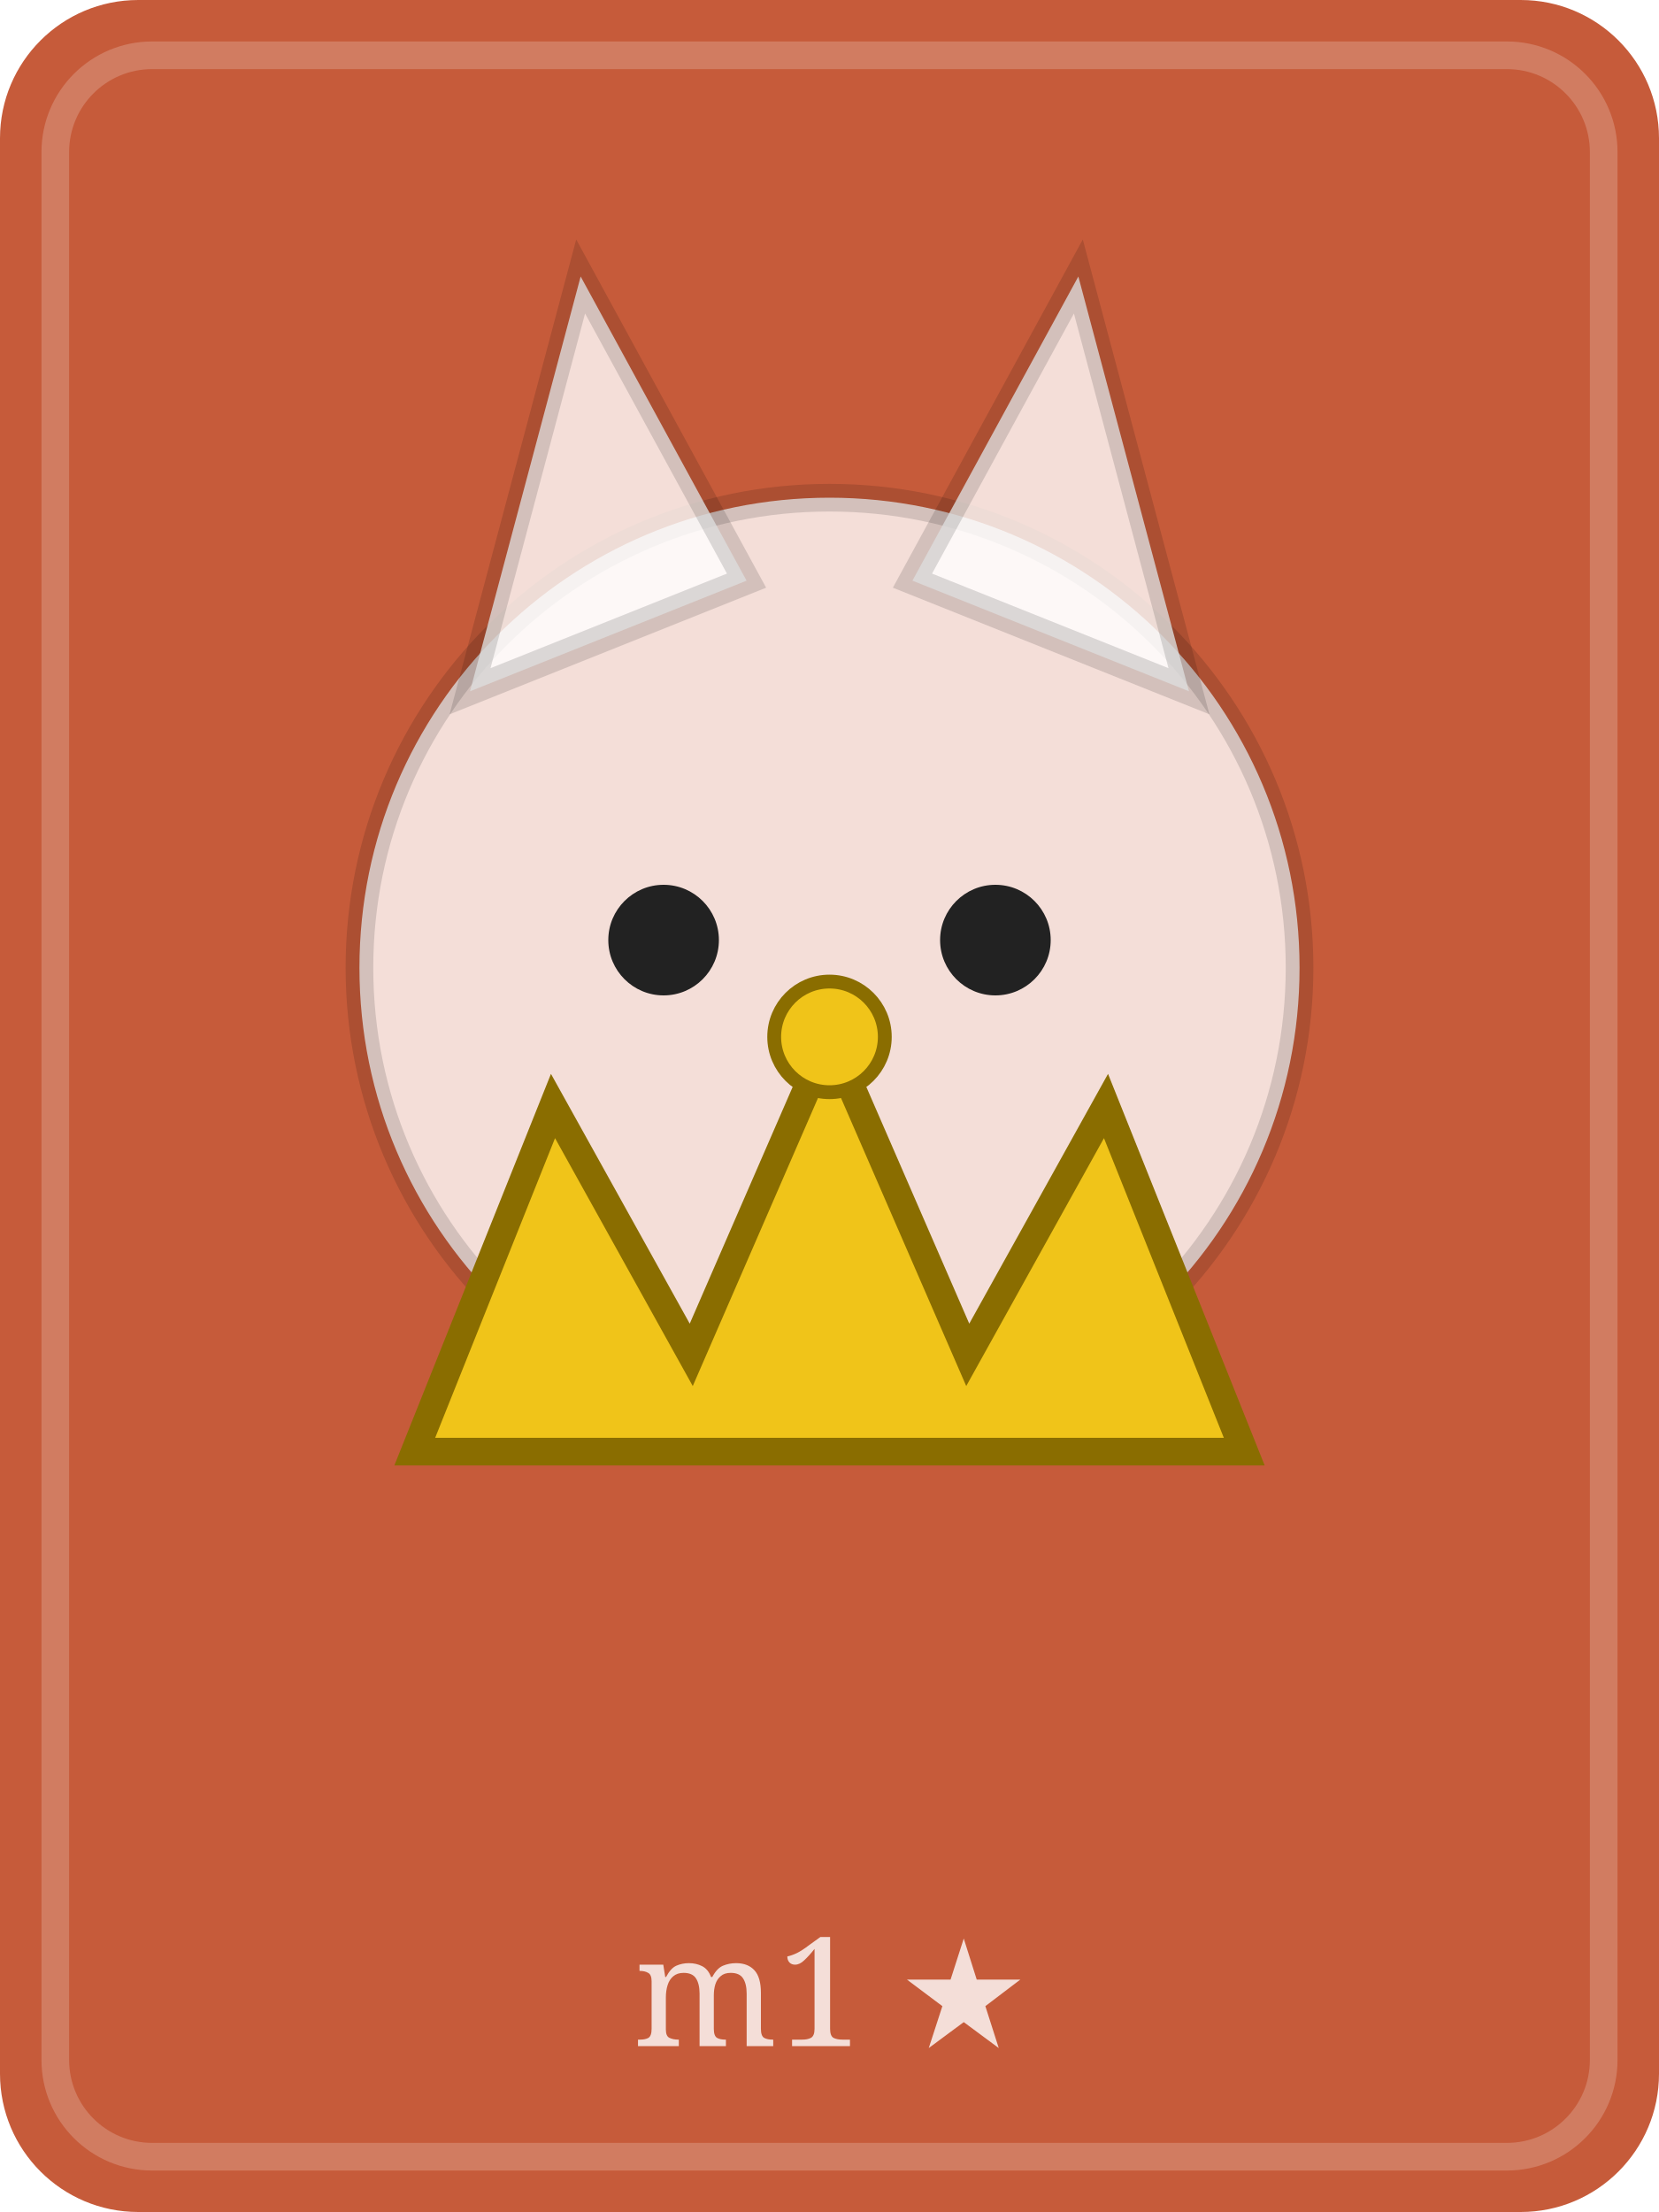
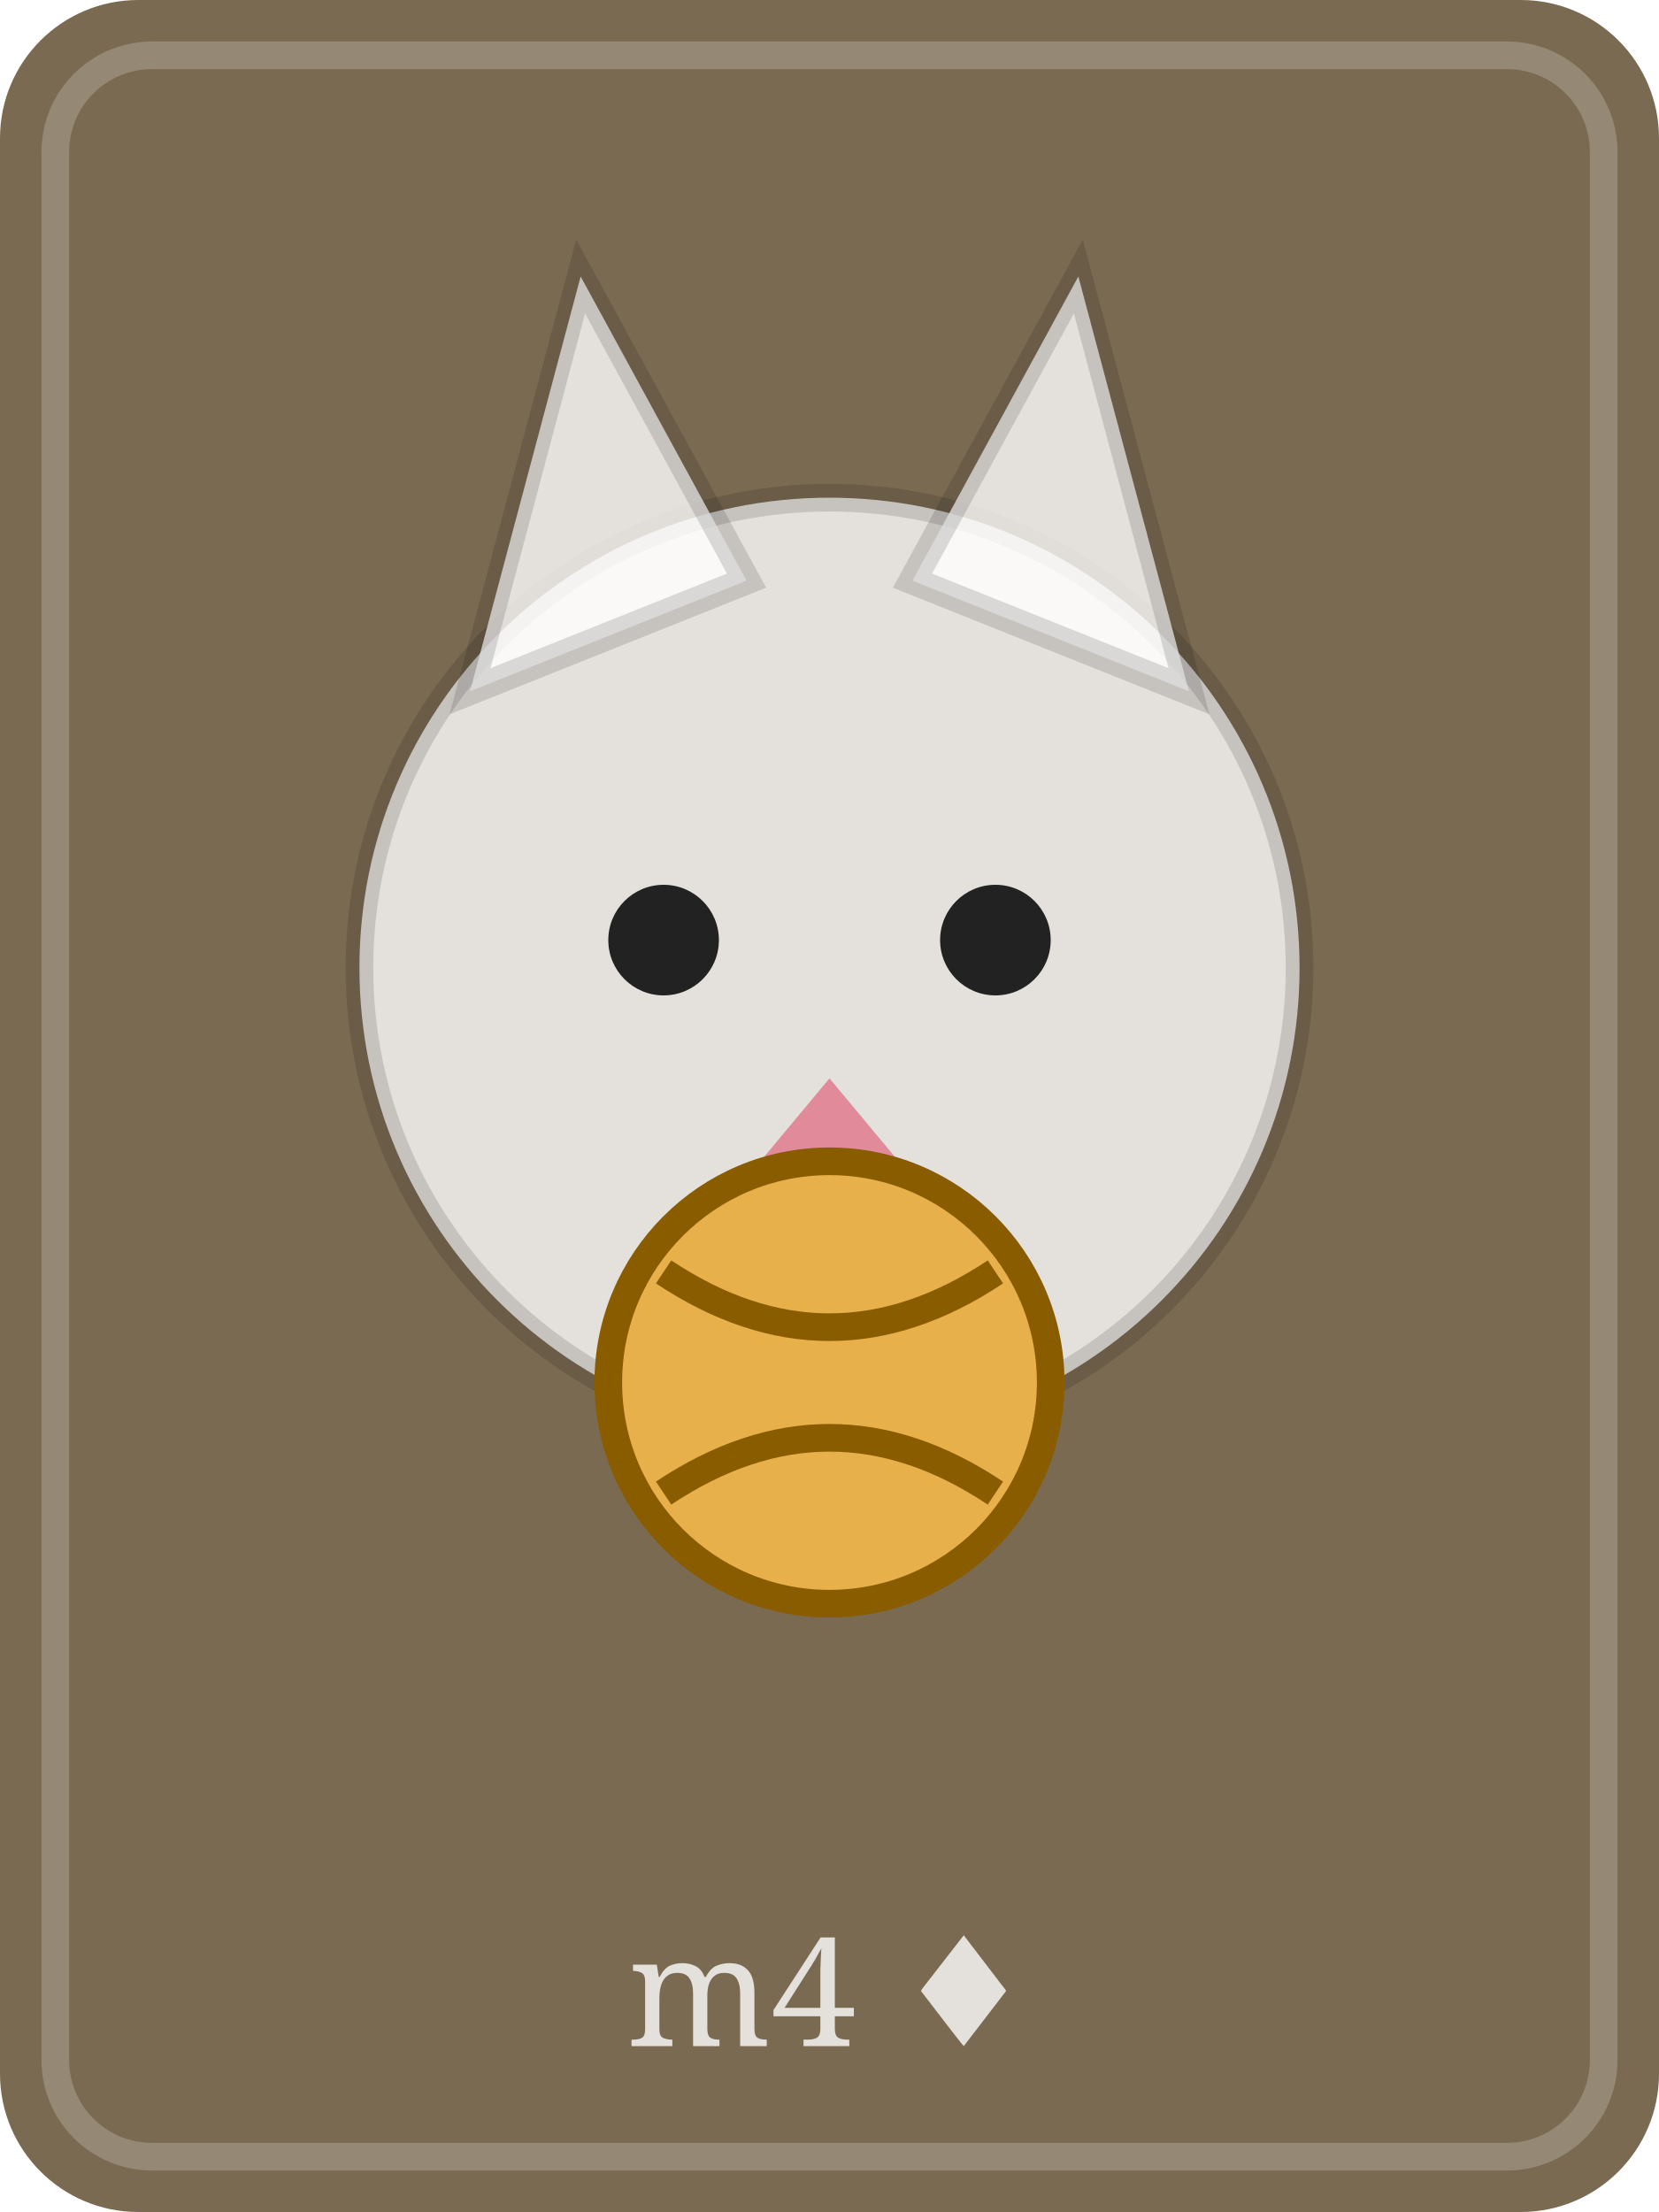
<svg xmlns="http://www.w3.org/2000/svg" viewBox="0 0 120 160">
-   <rect width="120" height="160" rx="10" fill="#c65b3a" />
+   <rect width="120" height="160" rx="10" fill="#7a6a52" />
  <rect x="4" y="4" width="112" height="152" rx="7" fill="none" stroke="#ffffff33" stroke-width="2" />
  <circle cx="60" cy="70" r="34" fill="#ffffffcc" stroke="#00000022" stroke-width="2" />
  <polygon points="34,50 42,20 54,42" fill="#ffffffcc" stroke="#00000022" stroke-width="2" />
  <polygon points="86,50 78,20 66,42" fill="#ffffffcc" stroke="#00000022" stroke-width="2" />
  <circle cx="48" cy="68" r="4" fill="#222" />
  <circle cx="72" cy="68" r="4" fill="#222" />
  <polygon points="60,78 55,84 65,84" fill="#e08a9a" />
-   <polygon points="30,105 40,80 50,98 60,75 70,98 80,80 90,105" fill="#f0c419" stroke="#8a6d00" stroke-width="2" />
-   <circle cx="60" cy="75" r="4" fill="#f0c419" stroke="#8a6d00" stroke-width="1" />
-   <text x="60" y="148" font-family="Georgia,serif" font-size="11" fill="#ffffffcc" text-anchor="middle">m1 ★</text>
+   <circle cx="60" cy="100" r="16" fill="#e8b04a" stroke="#8a5c00" stroke-width="2" />
+   <path d="M48,92 Q60,100 72,92 M48,108 Q60,100 72,108" stroke="#8a5c00" stroke-width="2" fill="none" />
+   <text x="60" y="148" font-family="Georgia,serif" font-size="11" fill="#ffffffcc" text-anchor="middle">m4 ♦</text>
</svg>
